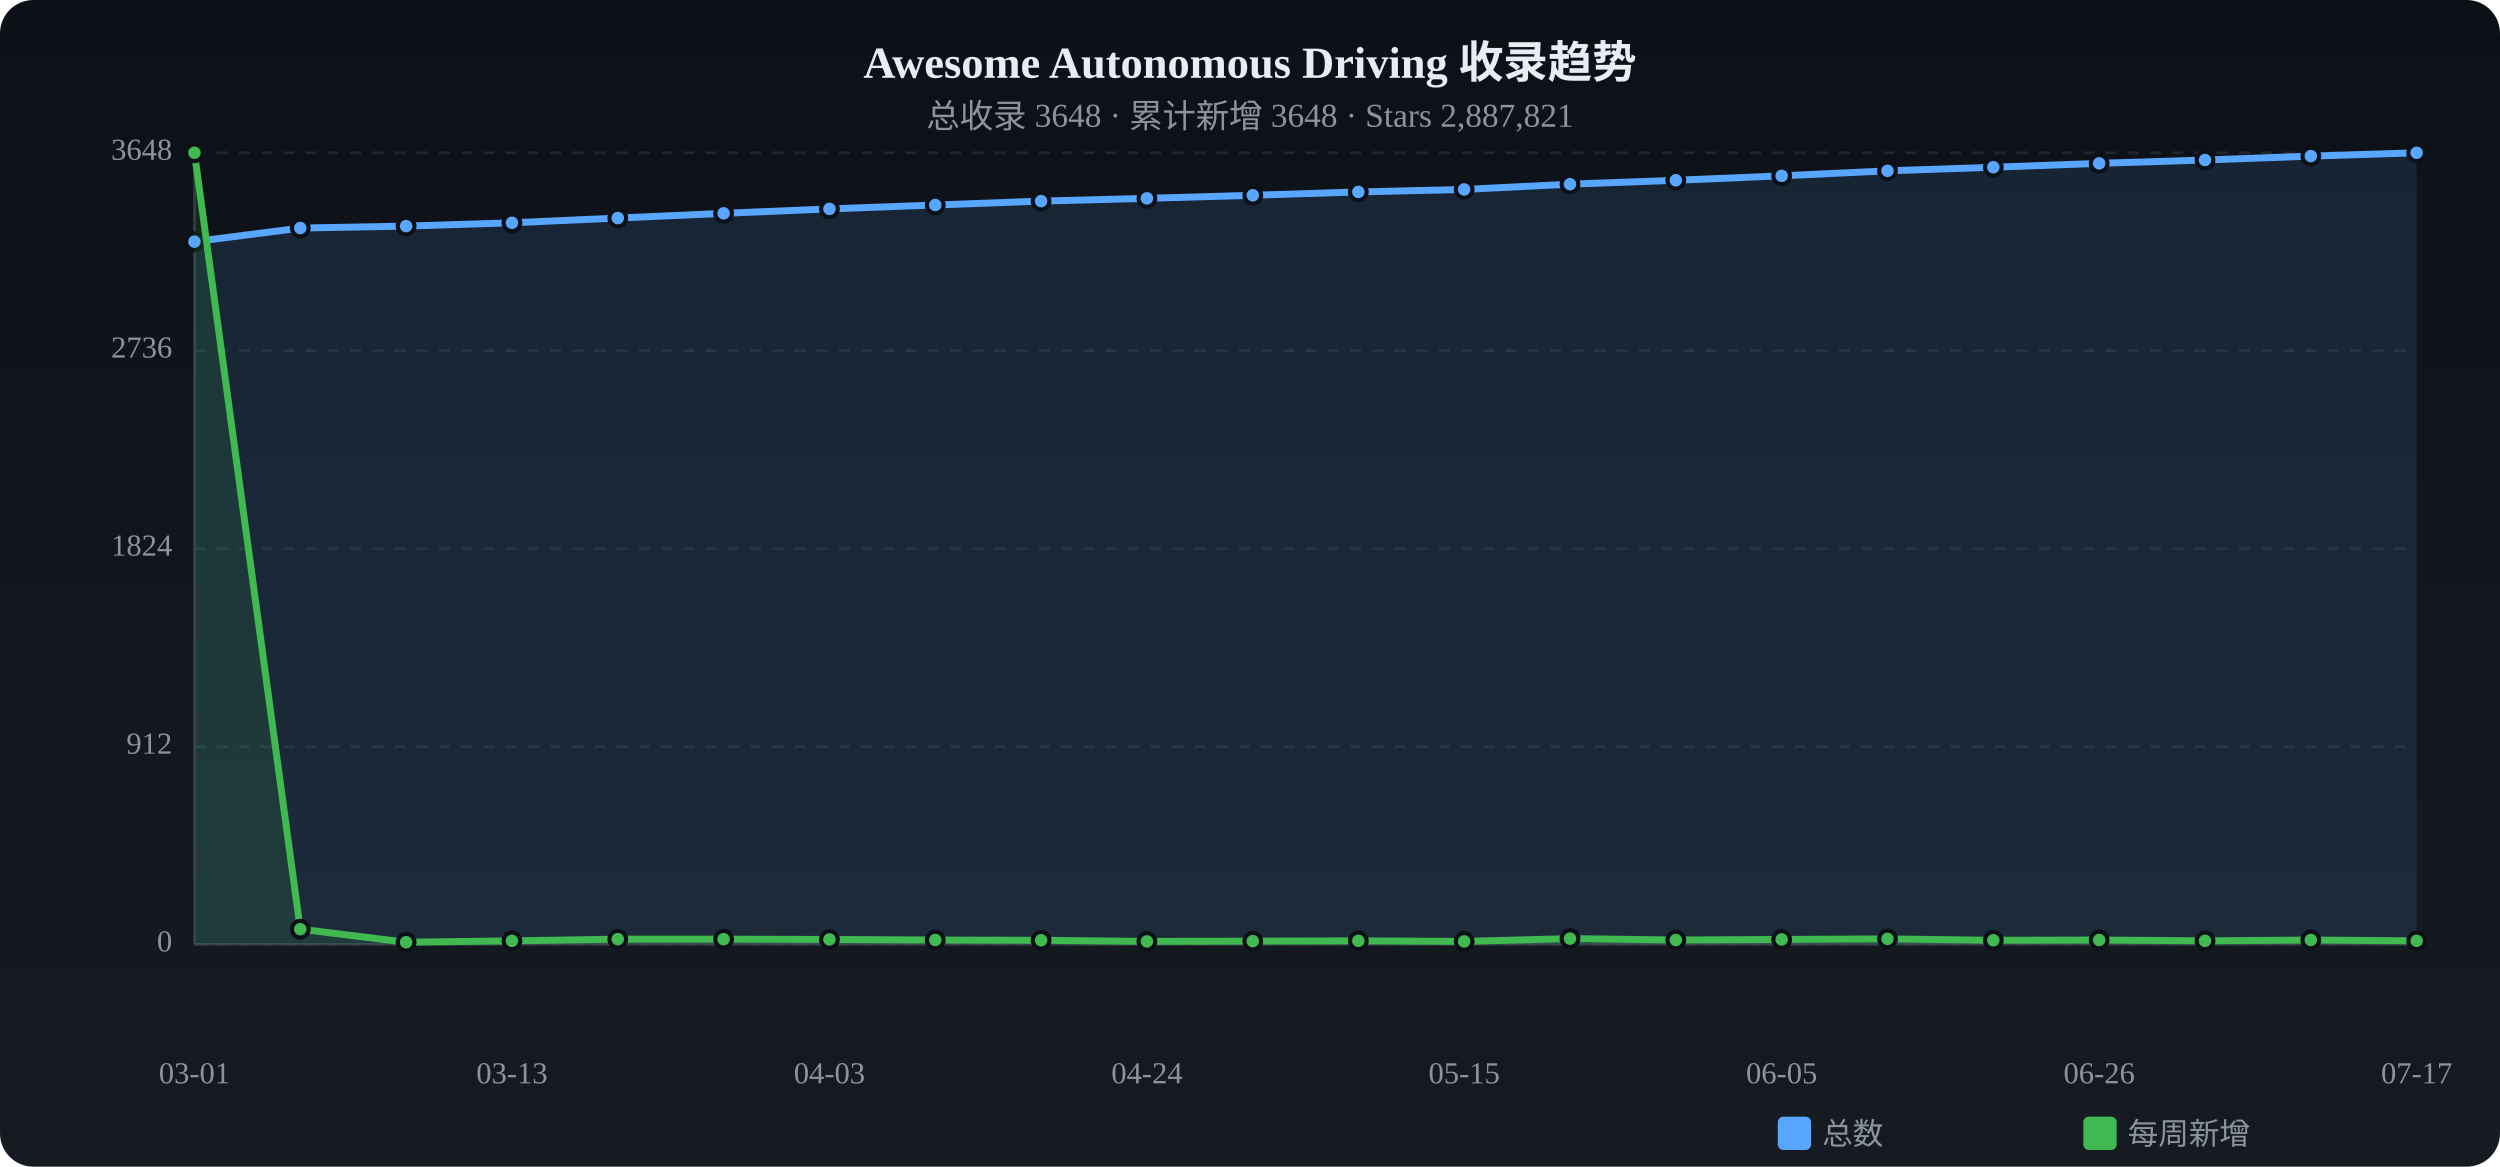
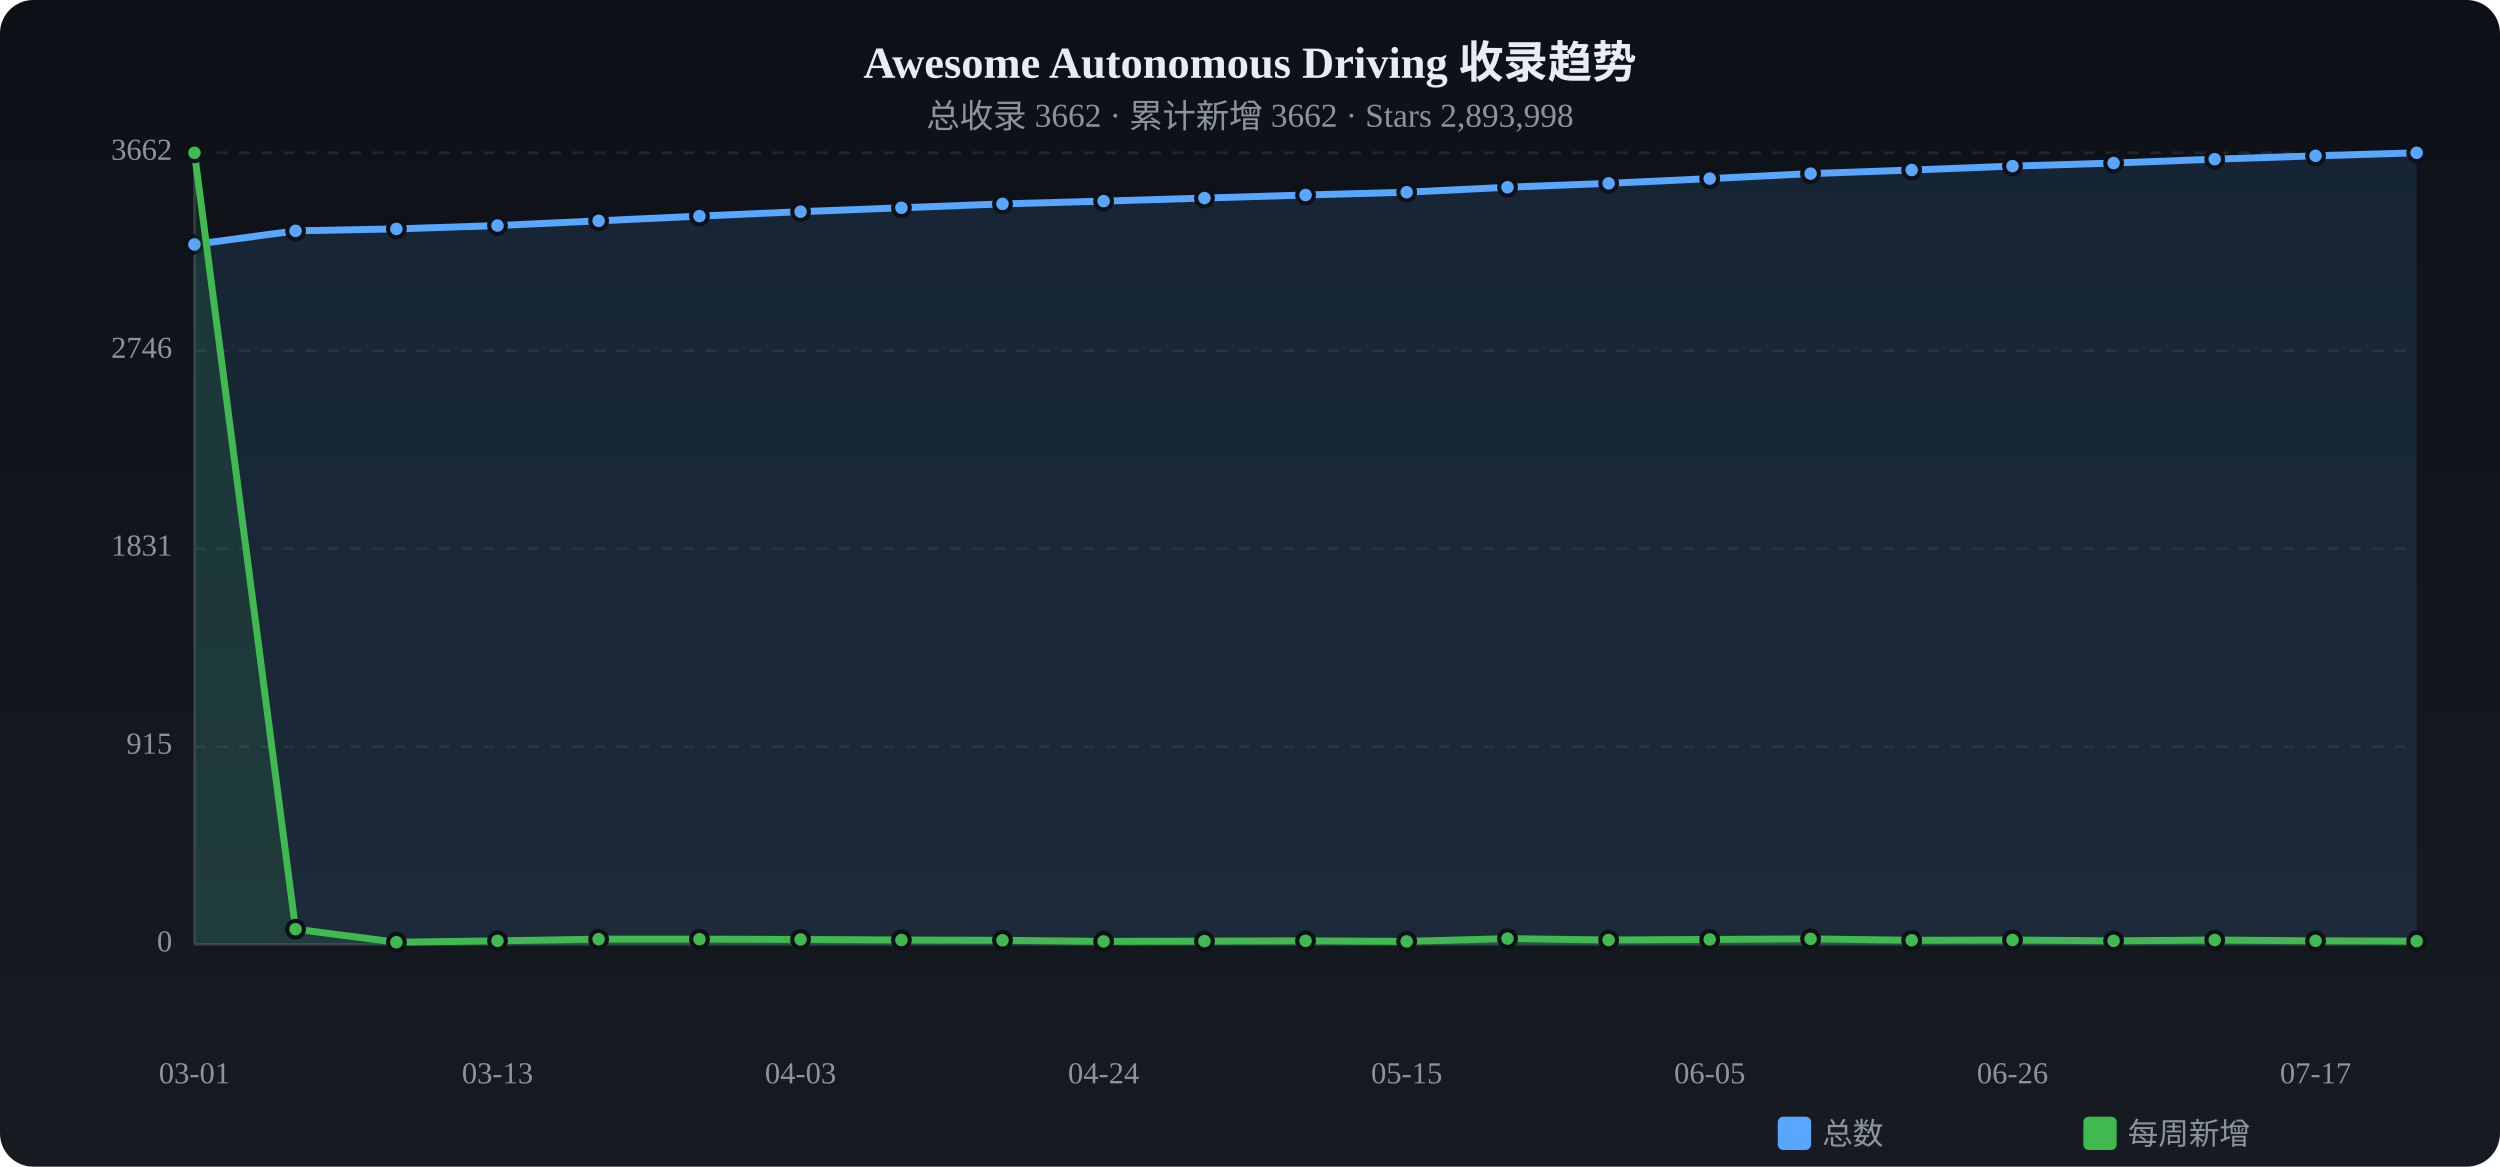
<svg xmlns="http://www.w3.org/2000/svg" viewBox="0 0 900 420" width="900" height="420">
  <defs>
    <linearGradient id="tbg" x1="0%" y1="0%" x2="0%" y2="100%">
      <stop offset="0%" stop-color="#0d1117" />
      <stop offset="100%" stop-color="#161b22" />
    </linearGradient>
  </defs>
  <rect width="900" height="420" rx="12" fill="url(#tbg)" />
  <text x="450.0" y="28" text-anchor="middle" fill="#e6edf3" font-size="16" font-weight="bold">Awesome Autonomous Driving 收录趋势</text>
-   <text x="450.0" y="46" text-anchor="middle" fill="#8b949e" font-size="12">总收录 3648 · 累计新增 3648 · Stars 2,887,821</text>
+   <text x="450.0" y="46" text-anchor="middle" fill="#8b949e" font-size="12">总收录 3662 · 累计新增 3662 · Stars 2,893,998</text>
  <text x="62" y="340.0" text-anchor="end" fill="#8b949e" font-size="11" dominant-baseline="middle">0</text>
  <line x1="70" y1="340.0" x2="870" y2="340.0" stroke="#21262d" stroke-dasharray="4 4" />
-   <text x="62" y="268.8" text-anchor="end" fill="#8b949e" font-size="11" dominant-baseline="middle">912</text>
+   <text x="62" y="268.8" text-anchor="end" fill="#8b949e" font-size="11" dominant-baseline="middle">915</text>
  <line x1="70" y1="268.8" x2="870" y2="268.8" stroke="#21262d" stroke-dasharray="4 4" />
-   <text x="62" y="197.5" text-anchor="end" fill="#8b949e" font-size="11" dominant-baseline="middle">1824</text>
+   <text x="62" y="197.5" text-anchor="end" fill="#8b949e" font-size="11" dominant-baseline="middle">1831</text>
  <line x1="70" y1="197.5" x2="870" y2="197.5" stroke="#21262d" stroke-dasharray="4 4" />
-   <text x="62" y="126.2" text-anchor="end" fill="#8b949e" font-size="11" dominant-baseline="middle">2736</text>
-   <line x1="70" y1="126.2" x2="870" y2="126.2" stroke="#21262d" stroke-dasharray="4 4" />
-   <text x="62" y="55.0" text-anchor="end" fill="#8b949e" font-size="11" dominant-baseline="middle">3648</text>
+   <text x="62" y="126.3" text-anchor="end" fill="#8b949e" font-size="11" dominant-baseline="middle">2746</text>
+   <line x1="70" y1="126.3" x2="870" y2="126.3" stroke="#21262d" stroke-dasharray="4 4" />
+   <text x="62" y="55.0" text-anchor="end" fill="#8b949e" font-size="11" dominant-baseline="middle">3662</text>
  <line x1="70" y1="55.0" x2="870" y2="55.0" stroke="#21262d" stroke-dasharray="4 4" />
  <line x1="70" y1="55" x2="70" y2="340" stroke="#30363d" />
  <line x1="70" y1="340" x2="870" y2="340" stroke="#30363d" />
-   <path d="M70.0,87.0 L108.1,82.1 L146.2,81.4 L184.3,80.2 L222.4,78.5 L260.5,76.8 L298.6,75.2 L336.7,73.8 L374.8,72.4 L412.9,71.4 L451.0,70.3 L489.0,69.1 L527.1,68.2 L565.2,66.3 L603.3,64.9 L641.4,63.3 L679.5,61.5 L717.6,60.2 L755.7,58.8 L793.8,57.6 L831.9,56.2 L870.0,55.0 L870.0,340 L70.0,340 Z" fill="#58a6ff" opacity="0.12" />
-   <polyline points="70.0,87.0 108.1,82.1 146.2,81.4 184.3,80.2 222.4,78.5 260.5,76.8 298.6,75.2 336.7,73.8 374.8,72.4 412.9,71.4 451.0,70.3 489.0,69.1 527.1,68.2 565.2,66.3 603.3,64.9 641.4,63.3 679.5,61.5 717.6,60.2 755.7,58.8 793.8,57.6 831.9,56.2 870.0,55.0" fill="none" stroke="#58a6ff" stroke-width="2.5" stroke-linecap="round" stroke-linejoin="round" />
-   <circle cx="70.0" cy="87.0" r="3" fill="#58a6ff" stroke="#0d1117" stroke-width="1.5" />
-   <circle cx="108.1" cy="82.1" r="3" fill="#58a6ff" stroke="#0d1117" stroke-width="1.5" />
-   <circle cx="146.2" cy="81.4" r="3" fill="#58a6ff" stroke="#0d1117" stroke-width="1.5" />
-   <circle cx="184.3" cy="80.2" r="3" fill="#58a6ff" stroke="#0d1117" stroke-width="1.5" />
-   <circle cx="222.4" cy="78.5" r="3" fill="#58a6ff" stroke="#0d1117" stroke-width="1.5" />
-   <circle cx="260.5" cy="76.8" r="3" fill="#58a6ff" stroke="#0d1117" stroke-width="1.5" />
-   <circle cx="298.6" cy="75.2" r="3" fill="#58a6ff" stroke="#0d1117" stroke-width="1.5" />
-   <circle cx="336.7" cy="73.8" r="3" fill="#58a6ff" stroke="#0d1117" stroke-width="1.5" />
-   <circle cx="374.8" cy="72.4" r="3" fill="#58a6ff" stroke="#0d1117" stroke-width="1.5" />
-   <circle cx="412.9" cy="71.4" r="3" fill="#58a6ff" stroke="#0d1117" stroke-width="1.5" />
-   <circle cx="451.0" cy="70.3" r="3" fill="#58a6ff" stroke="#0d1117" stroke-width="1.5" />
-   <circle cx="489.0" cy="69.1" r="3" fill="#58a6ff" stroke="#0d1117" stroke-width="1.5" />
-   <circle cx="527.1" cy="68.2" r="3" fill="#58a6ff" stroke="#0d1117" stroke-width="1.5" />
-   <circle cx="565.2" cy="66.3" r="3" fill="#58a6ff" stroke="#0d1117" stroke-width="1.5" />
-   <circle cx="603.3" cy="64.9" r="3" fill="#58a6ff" stroke="#0d1117" stroke-width="1.5" />
-   <circle cx="641.4" cy="63.3" r="3" fill="#58a6ff" stroke="#0d1117" stroke-width="1.5" />
-   <circle cx="679.5" cy="61.5" r="3" fill="#58a6ff" stroke="#0d1117" stroke-width="1.5" />
-   <circle cx="717.6" cy="60.2" r="3" fill="#58a6ff" stroke="#0d1117" stroke-width="1.5" />
-   <circle cx="755.7" cy="58.8" r="3" fill="#58a6ff" stroke="#0d1117" stroke-width="1.5" />
-   <circle cx="793.8" cy="57.6" r="3" fill="#58a6ff" stroke="#0d1117" stroke-width="1.5" />
-   <circle cx="831.9" cy="56.2" r="3" fill="#58a6ff" stroke="#0d1117" stroke-width="1.5" />
+   <path d="M70.0,88.0 L106.4,83.1 L142.7,82.4 L179.1,81.2 L215.5,79.5 L251.8,77.8 L288.2,76.2 L324.5,74.8 L360.9,73.4 L397.3,72.4 L433.6,71.3 L470.0,70.2 L506.4,69.2 L542.7,67.4 L579.1,66.0 L615.5,64.3 L651.8,62.5 L688.2,61.2 L724.5,59.8 L760.9,58.7 L797.3,57.3 L833.6,56.1 L870.0,55.0 L870.0,340 L70.0,340 Z" fill="#58a6ff" opacity="0.12" />
+   <polyline points="70.0,88.0 106.4,83.1 142.7,82.4 179.1,81.2 215.5,79.5 251.8,77.8 288.2,76.2 324.5,74.8 360.9,73.4 397.3,72.4 433.6,71.3 470.0,70.2 506.4,69.2 542.7,67.4 579.1,66.0 615.5,64.3 651.8,62.5 688.2,61.2 724.5,59.8 760.9,58.7 797.3,57.3 833.6,56.1 870.0,55.0" fill="none" stroke="#58a6ff" stroke-width="2.5" stroke-linecap="round" stroke-linejoin="round" />
+   <circle cx="70.0" cy="88.0" r="3" fill="#58a6ff" stroke="#0d1117" stroke-width="1.5" />
+   <circle cx="106.4" cy="83.1" r="3" fill="#58a6ff" stroke="#0d1117" stroke-width="1.5" />
+   <circle cx="142.7" cy="82.4" r="3" fill="#58a6ff" stroke="#0d1117" stroke-width="1.5" />
+   <circle cx="179.1" cy="81.2" r="3" fill="#58a6ff" stroke="#0d1117" stroke-width="1.5" />
+   <circle cx="215.5" cy="79.5" r="3" fill="#58a6ff" stroke="#0d1117" stroke-width="1.5" />
+   <circle cx="251.8" cy="77.8" r="3" fill="#58a6ff" stroke="#0d1117" stroke-width="1.5" />
+   <circle cx="288.2" cy="76.2" r="3" fill="#58a6ff" stroke="#0d1117" stroke-width="1.5" />
+   <circle cx="324.5" cy="74.8" r="3" fill="#58a6ff" stroke="#0d1117" stroke-width="1.5" />
+   <circle cx="360.9" cy="73.4" r="3" fill="#58a6ff" stroke="#0d1117" stroke-width="1.5" />
+   <circle cx="397.3" cy="72.4" r="3" fill="#58a6ff" stroke="#0d1117" stroke-width="1.5" />
+   <circle cx="433.6" cy="71.3" r="3" fill="#58a6ff" stroke="#0d1117" stroke-width="1.5" />
+   <circle cx="470.0" cy="70.2" r="3" fill="#58a6ff" stroke="#0d1117" stroke-width="1.5" />
+   <circle cx="506.4" cy="69.2" r="3" fill="#58a6ff" stroke="#0d1117" stroke-width="1.5" />
+   <circle cx="542.7" cy="67.4" r="3" fill="#58a6ff" stroke="#0d1117" stroke-width="1.5" />
+   <circle cx="579.1" cy="66.0" r="3" fill="#58a6ff" stroke="#0d1117" stroke-width="1.5" />
+   <circle cx="615.5" cy="64.3" r="3" fill="#58a6ff" stroke="#0d1117" stroke-width="1.5" />
+   <circle cx="651.8" cy="62.5" r="3" fill="#58a6ff" stroke="#0d1117" stroke-width="1.5" />
+   <circle cx="688.2" cy="61.2" r="3" fill="#58a6ff" stroke="#0d1117" stroke-width="1.5" />
+   <circle cx="724.5" cy="59.8" r="3" fill="#58a6ff" stroke="#0d1117" stroke-width="1.5" />
+   <circle cx="760.9" cy="58.7" r="3" fill="#58a6ff" stroke="#0d1117" stroke-width="1.5" />
+   <circle cx="797.3" cy="57.3" r="3" fill="#58a6ff" stroke="#0d1117" stroke-width="1.5" />
+   <circle cx="833.6" cy="56.1" r="3" fill="#58a6ff" stroke="#0d1117" stroke-width="1.5" />
  <circle cx="870.0" cy="55.0" r="3" fill="#58a6ff" stroke="#0d1117" stroke-width="1.5" />
-   <path d="M70.0,55.0 L108.1,334.5 L146.2,339.2 L184.3,338.7 L222.4,338.1 L260.5,338.1 L298.6,338.2 L336.7,338.4 L374.8,338.5 L412.9,338.9 L451.0,338.8 L489.0,338.7 L527.1,338.9 L565.2,337.9 L603.3,338.4 L641.4,338.2 L679.5,338.0 L717.6,338.5 L755.7,338.4 L793.8,338.7 L831.9,338.4 L870.0,338.7 L870.0,340 L70.0,340 Z" fill="#3fb950" opacity="0.12" />
-   <polyline points="70.0,55.0 108.1,334.5 146.2,339.2 184.3,338.7 222.4,338.1 260.5,338.1 298.6,338.2 336.7,338.4 374.8,338.5 412.9,338.9 451.0,338.8 489.0,338.7 527.1,338.9 565.2,337.9 603.3,338.4 641.4,338.2 679.5,338.0 717.6,338.5 755.7,338.4 793.8,338.7 831.9,338.4 870.0,338.7" fill="none" stroke="#3fb950" stroke-width="2.5" stroke-linecap="round" stroke-linejoin="round" />
+   <path d="M70.0,55.0 L106.4,334.5 L142.7,339.2 L179.1,338.7 L215.5,338.1 L251.8,338.1 L288.2,338.2 L324.5,338.4 L360.9,338.5 L397.3,338.9 L433.6,338.8 L470.0,338.7 L506.4,338.9 L542.7,337.9 L579.1,338.4 L615.5,338.2 L651.8,338.0 L688.2,338.5 L724.5,338.4 L760.9,338.7 L797.3,338.4 L833.6,338.7 L870.0,338.8 L870.0,340 L70.0,340 Z" fill="#3fb950" opacity="0.12" />
+   <polyline points="70.0,55.0 106.4,334.5 142.7,339.2 179.1,338.7 215.5,338.1 251.8,338.1 288.2,338.2 324.5,338.4 360.9,338.5 397.3,338.9 433.6,338.8 470.0,338.7 506.4,338.9 542.7,337.9 579.1,338.4 615.5,338.2 651.8,338.0 688.2,338.5 724.5,338.4 760.9,338.7 797.3,338.4 833.6,338.7 870.0,338.8" fill="none" stroke="#3fb950" stroke-width="2.5" stroke-linecap="round" stroke-linejoin="round" />
  <circle cx="70.0" cy="55.0" r="3" fill="#3fb950" stroke="#0d1117" stroke-width="1.5" />
-   <circle cx="108.1" cy="334.5" r="3" fill="#3fb950" stroke="#0d1117" stroke-width="1.5" />
-   <circle cx="146.2" cy="339.2" r="3" fill="#3fb950" stroke="#0d1117" stroke-width="1.5" />
-   <circle cx="184.3" cy="338.7" r="3" fill="#3fb950" stroke="#0d1117" stroke-width="1.5" />
-   <circle cx="222.4" cy="338.1" r="3" fill="#3fb950" stroke="#0d1117" stroke-width="1.5" />
-   <circle cx="260.5" cy="338.1" r="3" fill="#3fb950" stroke="#0d1117" stroke-width="1.5" />
-   <circle cx="298.6" cy="338.2" r="3" fill="#3fb950" stroke="#0d1117" stroke-width="1.5" />
-   <circle cx="336.7" cy="338.4" r="3" fill="#3fb950" stroke="#0d1117" stroke-width="1.5" />
-   <circle cx="374.8" cy="338.5" r="3" fill="#3fb950" stroke="#0d1117" stroke-width="1.5" />
-   <circle cx="412.9" cy="338.9" r="3" fill="#3fb950" stroke="#0d1117" stroke-width="1.5" />
-   <circle cx="451.0" cy="338.8" r="3" fill="#3fb950" stroke="#0d1117" stroke-width="1.5" />
-   <circle cx="489.0" cy="338.7" r="3" fill="#3fb950" stroke="#0d1117" stroke-width="1.5" />
-   <circle cx="527.1" cy="338.9" r="3" fill="#3fb950" stroke="#0d1117" stroke-width="1.5" />
-   <circle cx="565.2" cy="337.9" r="3" fill="#3fb950" stroke="#0d1117" stroke-width="1.5" />
-   <circle cx="603.3" cy="338.4" r="3" fill="#3fb950" stroke="#0d1117" stroke-width="1.5" />
-   <circle cx="641.4" cy="338.2" r="3" fill="#3fb950" stroke="#0d1117" stroke-width="1.5" />
-   <circle cx="679.5" cy="338.0" r="3" fill="#3fb950" stroke="#0d1117" stroke-width="1.5" />
-   <circle cx="717.6" cy="338.5" r="3" fill="#3fb950" stroke="#0d1117" stroke-width="1.5" />
-   <circle cx="755.7" cy="338.4" r="3" fill="#3fb950" stroke="#0d1117" stroke-width="1.5" />
-   <circle cx="793.8" cy="338.7" r="3" fill="#3fb950" stroke="#0d1117" stroke-width="1.5" />
-   <circle cx="831.9" cy="338.4" r="3" fill="#3fb950" stroke="#0d1117" stroke-width="1.5" />
-   <circle cx="870.0" cy="338.7" r="3" fill="#3fb950" stroke="#0d1117" stroke-width="1.5" />
+   <circle cx="106.4" cy="334.5" r="3" fill="#3fb950" stroke="#0d1117" stroke-width="1.5" />
+   <circle cx="142.7" cy="339.2" r="3" fill="#3fb950" stroke="#0d1117" stroke-width="1.5" />
+   <circle cx="179.1" cy="338.7" r="3" fill="#3fb950" stroke="#0d1117" stroke-width="1.5" />
+   <circle cx="215.5" cy="338.1" r="3" fill="#3fb950" stroke="#0d1117" stroke-width="1.5" />
+   <circle cx="251.8" cy="338.1" r="3" fill="#3fb950" stroke="#0d1117" stroke-width="1.5" />
+   <circle cx="288.2" cy="338.2" r="3" fill="#3fb950" stroke="#0d1117" stroke-width="1.5" />
+   <circle cx="324.5" cy="338.4" r="3" fill="#3fb950" stroke="#0d1117" stroke-width="1.5" />
+   <circle cx="360.9" cy="338.5" r="3" fill="#3fb950" stroke="#0d1117" stroke-width="1.5" />
+   <circle cx="397.3" cy="338.9" r="3" fill="#3fb950" stroke="#0d1117" stroke-width="1.5" />
+   <circle cx="433.6" cy="338.8" r="3" fill="#3fb950" stroke="#0d1117" stroke-width="1.5" />
+   <circle cx="470.0" cy="338.7" r="3" fill="#3fb950" stroke="#0d1117" stroke-width="1.5" />
+   <circle cx="506.4" cy="338.9" r="3" fill="#3fb950" stroke="#0d1117" stroke-width="1.5" />
+   <circle cx="542.7" cy="337.9" r="3" fill="#3fb950" stroke="#0d1117" stroke-width="1.5" />
+   <circle cx="579.1" cy="338.4" r="3" fill="#3fb950" stroke="#0d1117" stroke-width="1.5" />
+   <circle cx="615.5" cy="338.2" r="3" fill="#3fb950" stroke="#0d1117" stroke-width="1.5" />
+   <circle cx="651.8" cy="338.0" r="3" fill="#3fb950" stroke="#0d1117" stroke-width="1.5" />
+   <circle cx="688.2" cy="338.5" r="3" fill="#3fb950" stroke="#0d1117" stroke-width="1.5" />
+   <circle cx="724.5" cy="338.4" r="3" fill="#3fb950" stroke="#0d1117" stroke-width="1.5" />
+   <circle cx="760.9" cy="338.7" r="3" fill="#3fb950" stroke="#0d1117" stroke-width="1.5" />
+   <circle cx="797.3" cy="338.4" r="3" fill="#3fb950" stroke="#0d1117" stroke-width="1.5" />
+   <circle cx="833.6" cy="338.7" r="3" fill="#3fb950" stroke="#0d1117" stroke-width="1.5" />
+   <circle cx="870.0" cy="338.8" r="3" fill="#3fb950" stroke="#0d1117" stroke-width="1.5" />
  <text x="70.0" y="390" text-anchor="middle" fill="#8b949e" font-size="11">03-01</text>
-   <text x="184.3" y="390" text-anchor="middle" fill="#8b949e" font-size="11">03-13</text>
-   <text x="298.6" y="390" text-anchor="middle" fill="#8b949e" font-size="11">04-03</text>
-   <text x="412.9" y="390" text-anchor="middle" fill="#8b949e" font-size="11">04-24</text>
-   <text x="527.1" y="390" text-anchor="middle" fill="#8b949e" font-size="11">05-15</text>
-   <text x="641.4" y="390" text-anchor="middle" fill="#8b949e" font-size="11">06-05</text>
-   <text x="755.7" y="390" text-anchor="middle" fill="#8b949e" font-size="11">06-26</text>
-   <text x="870.0" y="390" text-anchor="middle" fill="#8b949e" font-size="11">07-17</text>
+   <text x="179.1" y="390" text-anchor="middle" fill="#8b949e" font-size="11">03-13</text>
+   <text x="288.2" y="390" text-anchor="middle" fill="#8b949e" font-size="11">04-03</text>
+   <text x="397.3" y="390" text-anchor="middle" fill="#8b949e" font-size="11">04-24</text>
+   <text x="506.4" y="390" text-anchor="middle" fill="#8b949e" font-size="11">05-15</text>
+   <text x="615.5" y="390" text-anchor="middle" fill="#8b949e" font-size="11">06-05</text>
+   <text x="724.5" y="390" text-anchor="middle" fill="#8b949e" font-size="11">06-26</text>
+   <text x="833.6" y="390" text-anchor="middle" fill="#8b949e" font-size="11">07-17</text>
  <rect x="640" y="402" width="12" height="12" rx="2" fill="#58a6ff" />
  <text x="656" y="412" fill="#8b949e" font-size="11">总数</text>
  <rect x="750" y="402" width="12" height="12" rx="2" fill="#3fb950" />
  <text x="766" y="412" fill="#8b949e" font-size="11">每周新增</text>
</svg>
